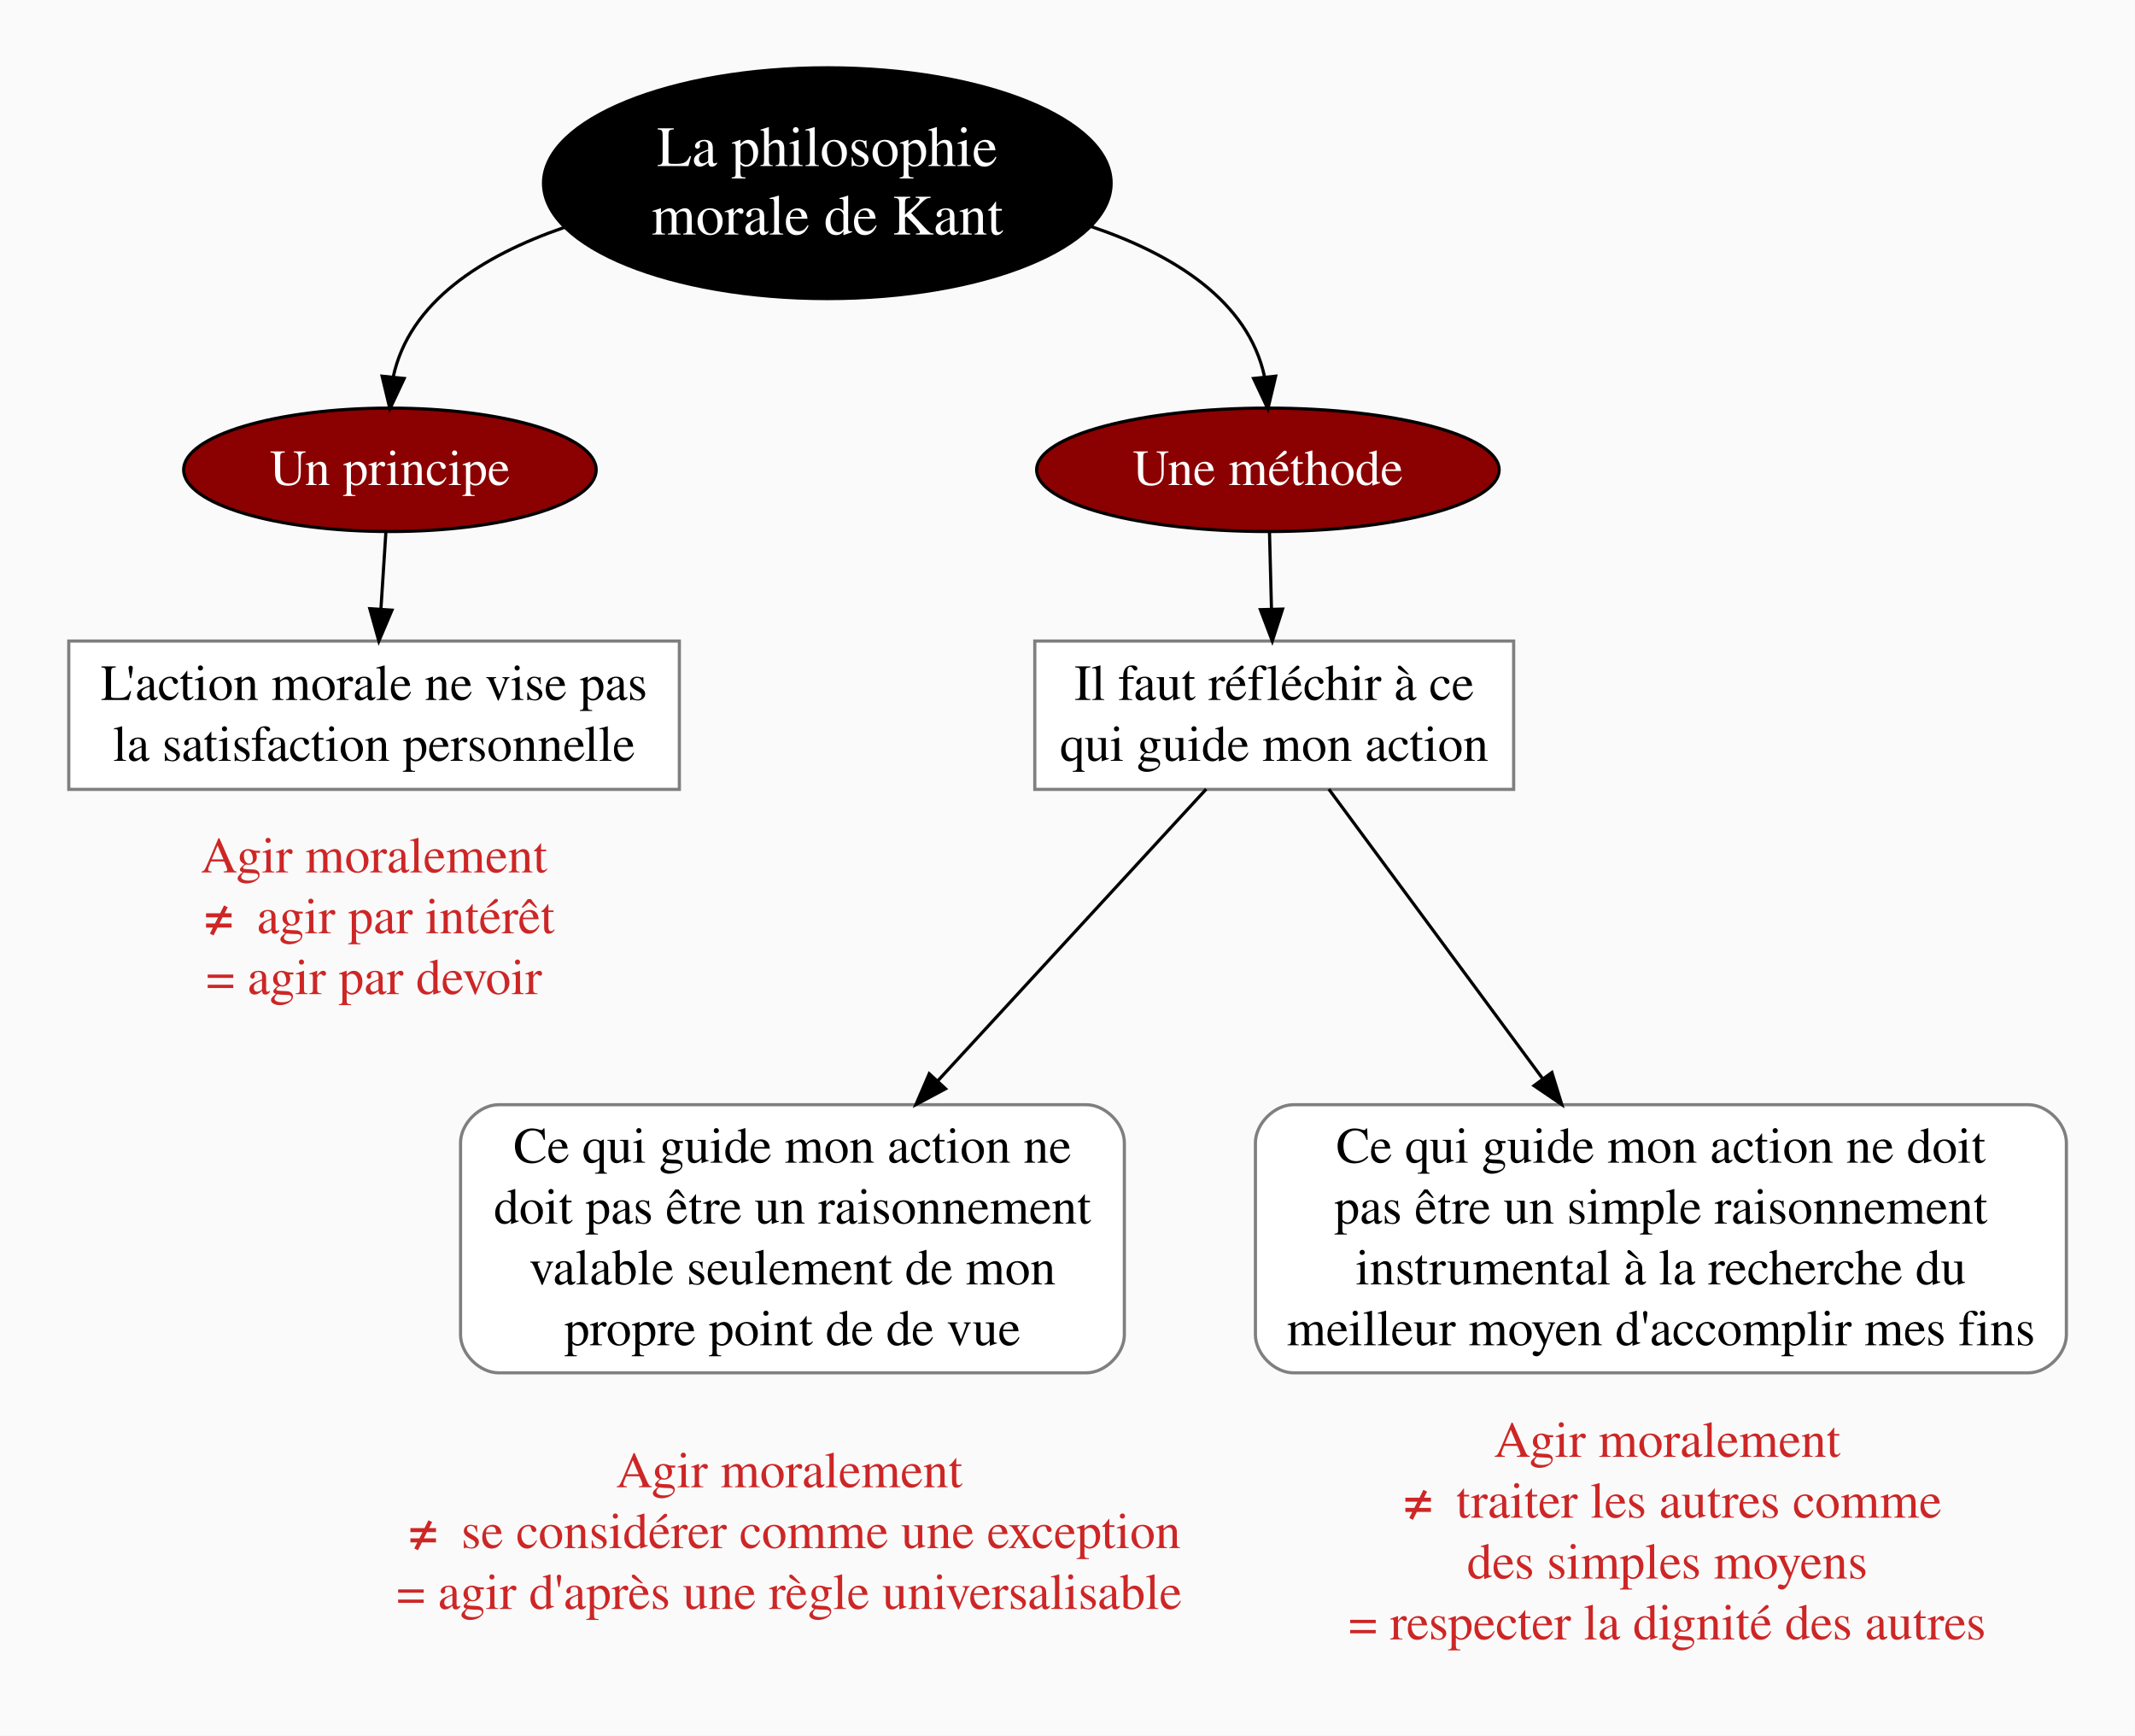
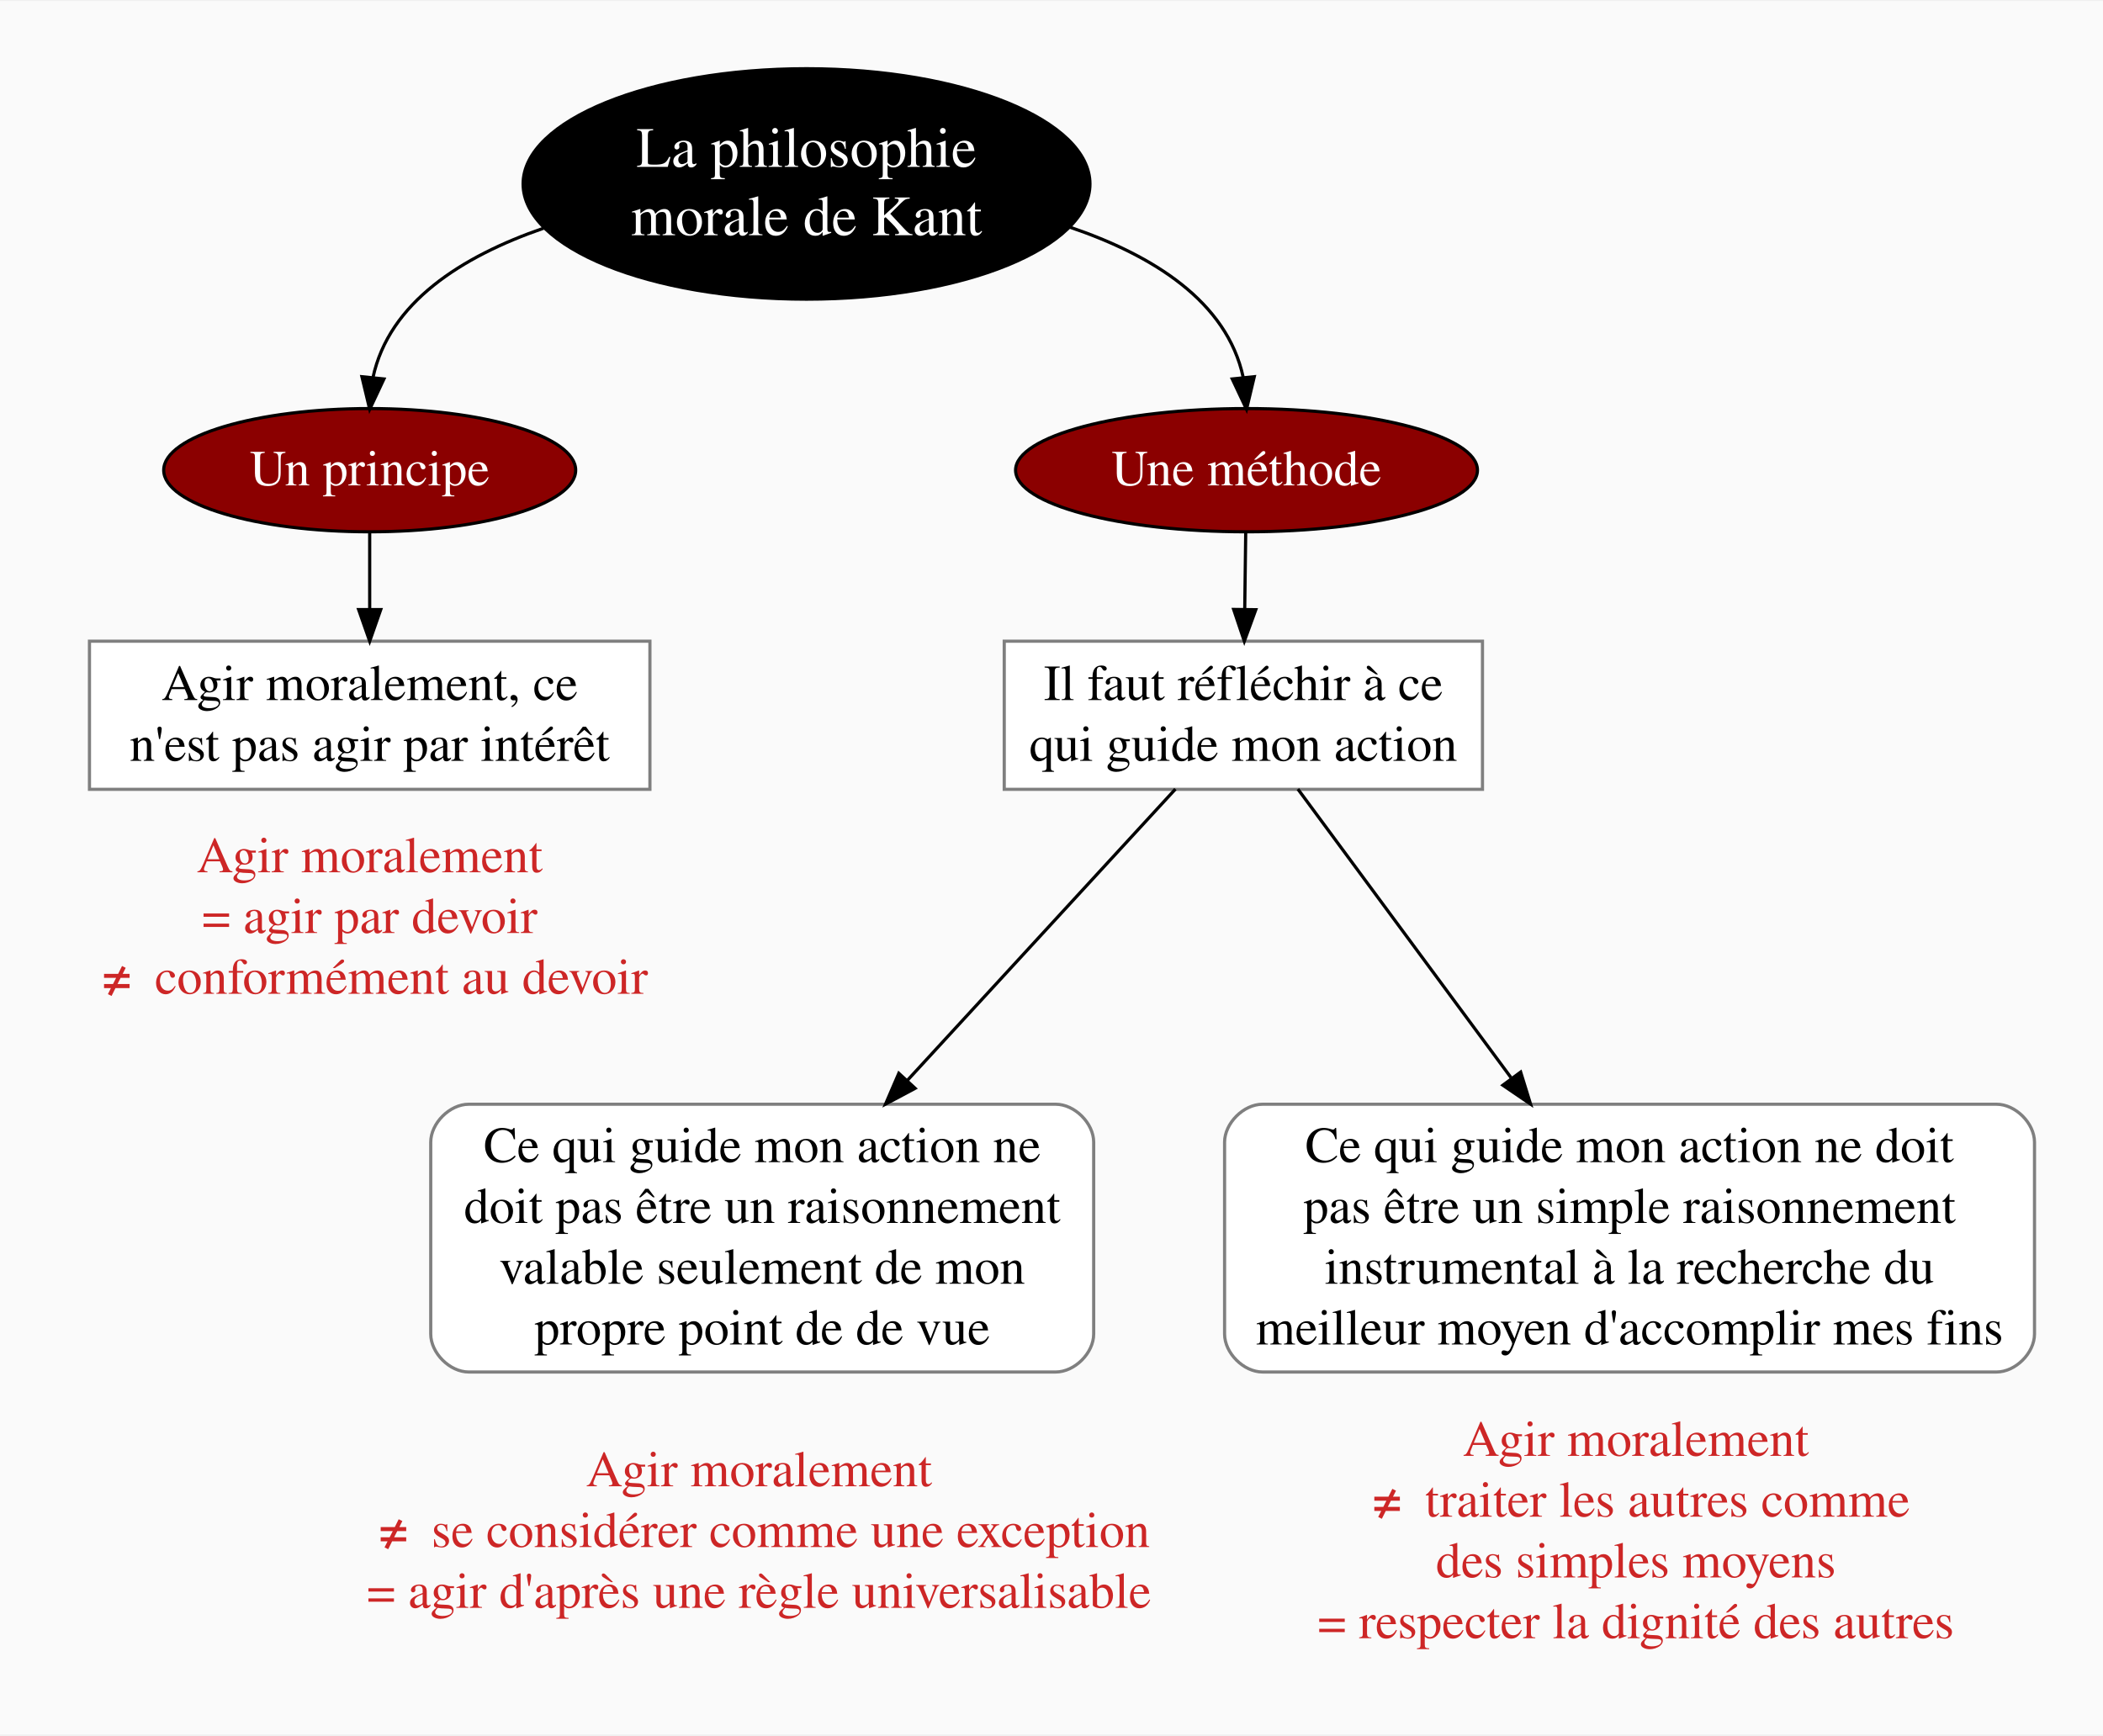
- <svg xmlns="http://www.w3.org/2000/svg" width="674pt" height="548pt" viewBox="0.00 0.00 673.58 547.67">
+ <svg xmlns="http://www.w3.org/2000/svg" width="664pt" height="548pt" viewBox="0.00 0.00 664.36 547.67">
  <g id="graph0" class="graph" transform="scale(1 1) rotate(0) translate(21.6 526.0743)">
-     <polygon fill="#fafafa" stroke="transparent" points="-21.6,21.6 -21.6,-526.074 651.976,-526.074 651.976,21.6 -21.6,21.6" />
+     <polygon fill="#fafafa" stroke="transparent" points="-21.6,21.6 -21.6,-526.074 642.755,-526.074 642.755,21.6 -21.6,21.6" />
    <g id="node1" class="node">
-       <ellipse fill="#000000" stroke="#000000" cx="239.41" cy="-468.271" rx="89.54" ry="36.409" />
-       <text text-anchor="middle" x="239.41" y="-473.671" font-family="Times,serif" font-size="18.00" fill="#ffffff">La philosophie</text>
-       <text text-anchor="middle" x="239.41" y="-452.07" font-family="Times,serif" font-size="18.00" fill="#ffffff">morale de Kant</text>
+       <ellipse fill="#000000" stroke="#000000" cx="233.19" cy="-468.271" rx="89.54" ry="36.409" />
+       <text text-anchor="middle" x="233.19" y="-473.671" font-family="Times,serif" font-size="18.00" fill="#ffffff">La philosophie</text>
+       <text text-anchor="middle" x="233.19" y="-452.07" font-family="Times,serif" font-size="18.00" fill="#ffffff">morale de Kant</text>
    </g>
    <g id="node2" class="node">
-       <ellipse fill="#8b0000" stroke="#000000" cx="101.41" cy="-377.833" rx="65.072" ry="19.47" />
-       <text text-anchor="middle" x="101.41" y="-373.033" font-family="Times,serif" font-size="16.00" fill="#ffffff">Un principe</text>
+       <ellipse fill="#8b0000" stroke="#000000" cx="95.19" cy="-377.833" rx="65.072" ry="19.47" />
+       <text text-anchor="middle" x="95.19" y="-373.033" font-family="Times,serif" font-size="16.00" fill="#ffffff">Un principe</text>
    </g>
    <g id="edge1" class="edge">
-       <path fill="none" stroke="#000000" d="M156.348,-454.283C130.547,-445.378 107.485,-430.821 102.434,-407.035" />
-       <polygon fill="#000000" stroke="#000000" points="105.914,-406.657 101.41,-397.067 98.95,-407.372 105.914,-406.657" />
+       <path fill="none" stroke="#000000" d="M150.127,-454.283C124.326,-445.378 101.264,-430.821 96.213,-407.035" />
+       <polygon fill="#000000" stroke="#000000" points="99.693,-406.657 95.19,-397.067 92.729,-407.372 99.693,-406.657" />
    </g>
    <g id="node3" class="node">
-       <ellipse fill="#8b0000" stroke="#000000" cx="378.41" cy="-377.833" rx="72.957" ry="19.47" />
-       <text text-anchor="middle" x="378.41" y="-373.033" font-family="Times,serif" font-size="16.00" fill="#ffffff">Une méthode</text>
+       <ellipse fill="#8b0000" stroke="#000000" cx="372.19" cy="-377.833" rx="72.957" ry="19.47" />
+       <text text-anchor="middle" x="372.19" y="-373.033" font-family="Times,serif" font-size="16.00" fill="#ffffff">Une méthode</text>
    </g>
    <g id="edge2" class="edge">
-       <path fill="none" stroke="#000000" d="M322.675,-454.584C348.809,-445.723 372.238,-431.137 377.37,-407.132" />
-       <polygon fill="#000000" stroke="#000000" points="380.864,-407.373 378.41,-397.067 373.901,-406.654 380.864,-407.373" />
+       <path fill="none" stroke="#000000" d="M316.454,-454.584C342.588,-445.723 366.017,-431.137 371.149,-407.132" />
+       <polygon fill="#000000" stroke="#000000" points="374.643,-407.373 372.19,-397.067 367.68,-406.654 374.643,-407.373" />
    </g>
    <g id="node4" class="node">
-       <polygon fill="#ffffff" stroke="#7f7f7f" points="192.731,-323.802 .089,-323.802 .089,-276.998 192.731,-276.998 192.731,-323.802" />
-       <text text-anchor="middle" x="96.41" y="-305.2" font-family="Times,serif" font-size="16.00" fill="#000000">L'action morale ne vise pas</text>
-       <text text-anchor="middle" x="96.41" y="-286" font-family="Times,serif" font-size="16.00" fill="#000000">la satisfaction personnelle</text>
+       <polygon fill="#ffffff" stroke="#7f7f7f" points="183.715,-323.802 6.664,-323.802 6.664,-276.998 183.715,-276.998 183.715,-323.802" />
+       <text text-anchor="middle" x="95.19" y="-305.2" font-family="Times,serif" font-size="16.00" fill="#000000">Agir moralement, ce</text>
+       <text text-anchor="middle" x="95.19" y="-286" font-family="Times,serif" font-size="16.00" fill="#000000">n'est pas agir par intérêt</text>
    </g>
    <g id="edge4" class="edge">
-       <path fill="none" stroke="#000000" d="M100.149,-358.294C99.673,-350.922 99.117,-342.31 98.581,-334.015" />
-       <polygon fill="#000000" stroke="#000000" points="102.058,-333.55 97.921,-323.797 95.073,-334.002 102.058,-333.55" />
+       <path fill="none" stroke="#000000" d="M95.19,-358.294C95.19,-350.922 95.19,-342.31 95.19,-334.015" />
+       <polygon fill="#000000" stroke="#000000" points="98.69,-333.797 95.19,-323.797 91.69,-333.797 98.69,-333.797" />
    </g>
    <g id="node5" class="node">
-       <polygon fill="#ffffff" stroke="#7f7f7f" points="455.95,-323.802 304.87,-323.802 304.87,-276.998 455.95,-276.998 455.95,-323.802" />
-       <text text-anchor="middle" x="380.41" y="-305.2" font-family="Times,serif" font-size="16.00" fill="#000000">Il faut réfléchir à ce</text>
-       <text text-anchor="middle" x="380.41" y="-286" font-family="Times,serif" font-size="16.00" fill="#000000">qui guide mon action</text>
+       <polygon fill="#ffffff" stroke="#7f7f7f" points="446.729,-323.802 295.65,-323.802 295.65,-276.998 446.729,-276.998 446.729,-323.802" />
+       <text text-anchor="middle" x="371.19" y="-305.2" font-family="Times,serif" font-size="16.00" fill="#000000">Il faut réfléchir à ce</text>
+       <text text-anchor="middle" x="371.19" y="-286" font-family="Times,serif" font-size="16.00" fill="#000000">qui guide mon action</text>
    </g>
    <g id="edge5" class="edge">
-       <path fill="none" stroke="#000000" d="M378.915,-358.294C379.106,-350.922 379.328,-342.31 379.542,-334.015" />
-       <polygon fill="#000000" stroke="#000000" points="383.047,-333.884 379.806,-323.797 376.049,-333.703 383.047,-333.884" />
+       <path fill="none" stroke="#000000" d="M371.937,-358.294C371.842,-350.922 371.731,-342.31 371.624,-334.015" />
+       <polygon fill="#000000" stroke="#000000" points="375.121,-333.751 371.492,-323.797 368.121,-333.841 375.121,-333.751" />
    </g>
    <g id="node8" class="node">
-       <path fill="#fafafa" stroke="transparent" d="M150.514,-269.001C150.514,-269.001 42.307,-269.001 42.307,-269.001 36.307,-269.001 30.307,-263.001 30.307,-257.001 30.307,-257.001 30.307,-215.799 30.307,-215.799 30.307,-209.799 36.307,-203.799 42.307,-203.799 42.307,-203.799 150.514,-203.799 150.514,-203.799 156.514,-203.799 162.514,-209.799 162.514,-215.799 162.514,-215.799 162.514,-257.001 162.514,-257.001 162.514,-263.001 156.514,-269.001 150.514,-269.001" />
-       <text text-anchor="middle" x="96.41" y="-250.8" font-family="Times,serif" font-size="16.00" fill="#cd2626">Agir moralement</text>
-       <text text-anchor="middle" x="96.41" y="-231.6" font-family="Times,serif" font-size="16.00" fill="#cd2626">≠ agir par intérêt</text>
-       <text text-anchor="middle" x="96.41" y="-212.4" font-family="Times,serif" font-size="16.00" fill="#cd2626">= agir par devoir</text>
+       <path fill="#fafafa" stroke="transparent" d="M178.569,-269.001C178.569,-269.001 11.81,-269.001 11.81,-269.001 5.81,-269.001 -.19,-263.001 -.19,-257.001 -.19,-257.001 -.19,-215.799 -.19,-215.799 -.19,-209.799 5.81,-203.799 11.81,-203.799 11.81,-203.799 178.569,-203.799 178.569,-203.799 184.569,-203.799 190.569,-209.799 190.569,-215.799 190.569,-215.799 190.569,-257.001 190.569,-257.001 190.569,-263.001 184.569,-269.001 178.569,-269.001" />
+       <text text-anchor="middle" x="95.19" y="-250.8" font-family="Times,serif" font-size="16.00" fill="#cd2626">Agir moralement</text>
+       <text text-anchor="middle" x="95.19" y="-231.6" font-family="Times,serif" font-size="16.00" fill="#cd2626">= agir par devoir</text>
+       <text text-anchor="middle" x="95.19" y="-212.4" font-family="Times,serif" font-size="16.00" fill="#cd2626">≠ conformément au devoir</text>
    </g>
    <g id="node6" class="node">
-       <path fill="#ffffff" stroke="#7f7f7f" d="M321.127,-177.5C321.127,-177.5 135.693,-177.5 135.693,-177.5 129.693,-177.5 123.693,-171.5 123.693,-165.5 123.693,-165.5 123.693,-104.9 123.693,-104.9 123.693,-98.9 129.693,-92.9 135.693,-92.9 135.693,-92.9 321.127,-92.9 321.127,-92.9 327.127,-92.9 333.127,-98.9 333.127,-104.9 333.127,-104.9 333.127,-165.5 333.127,-165.5 333.127,-171.5 327.127,-177.5 321.127,-177.5" />
-       <text text-anchor="middle" x="228.41" y="-159.2" font-family="Times,serif" font-size="16.00" fill="#000000">Ce qui guide mon action ne</text>
-       <text text-anchor="middle" x="228.41" y="-140" font-family="Times,serif" font-size="16.00" fill="#000000">doit pas être un raisonnement</text>
-       <text text-anchor="middle" x="228.41" y="-120.8" font-family="Times,serif" font-size="16.00" fill="#000000">valable seulement de mon</text>
-       <text text-anchor="middle" x="228.41" y="-101.6" font-family="Times,serif" font-size="16.00" fill="#000000">propre point de de vue</text>
+       <path fill="#ffffff" stroke="#7f7f7f" d="M311.907,-177.5C311.907,-177.5 126.473,-177.5 126.473,-177.5 120.473,-177.5 114.473,-171.5 114.473,-165.5 114.473,-165.5 114.473,-104.9 114.473,-104.9 114.473,-98.9 120.473,-92.9 126.473,-92.9 126.473,-92.9 311.907,-92.9 311.907,-92.9 317.907,-92.9 323.907,-98.9 323.907,-104.9 323.907,-104.9 323.907,-165.5 323.907,-165.5 323.907,-171.5 317.907,-177.5 311.907,-177.5" />
+       <text text-anchor="middle" x="219.19" y="-159.2" font-family="Times,serif" font-size="16.00" fill="#000000">Ce qui guide mon action ne</text>
+       <text text-anchor="middle" x="219.19" y="-140" font-family="Times,serif" font-size="16.00" fill="#000000">doit pas être un raisonnement</text>
+       <text text-anchor="middle" x="219.19" y="-120.8" font-family="Times,serif" font-size="16.00" fill="#000000">valable seulement de mon</text>
+       <text text-anchor="middle" x="219.19" y="-101.6" font-family="Times,serif" font-size="16.00" fill="#000000">propre point de de vue</text>
    </g>
    <g id="edge7" class="edge">
-       <path fill="none" stroke="#000000" d="M358.955,-277.081C337.077,-253.304 302.454,-215.674 274.361,-185.141" />
-       <polygon fill="#000000" stroke="#000000" points="276.717,-182.533 267.371,-177.544 271.566,-187.273 276.717,-182.533" />
+       <path fill="none" stroke="#000000" d="M349.734,-277.081C327.856,-253.304 293.233,-215.674 265.14,-185.141" />
+       <polygon fill="#000000" stroke="#000000" points="267.497,-182.533 258.15,-177.544 262.345,-187.273 267.497,-182.533" />
    </g>
    <g id="node7" class="node">
-       <path fill="#ffffff" stroke="#7f7f7f" d="M618.342,-177.5C618.342,-177.5 386.479,-177.5 386.479,-177.5 380.479,-177.5 374.479,-171.5 374.479,-165.5 374.479,-165.5 374.479,-104.9 374.479,-104.9 374.479,-98.9 380.479,-92.9 386.479,-92.9 386.479,-92.9 618.342,-92.9 618.342,-92.9 624.342,-92.9 630.342,-98.9 630.342,-104.9 630.342,-104.9 630.342,-165.5 630.342,-165.5 630.342,-171.5 624.342,-177.5 618.342,-177.5" />
-       <text text-anchor="middle" x="502.41" y="-159.2" font-family="Times,serif" font-size="16.00" fill="#000000">Ce qui guide mon action ne doit</text>
-       <text text-anchor="middle" x="502.41" y="-140" font-family="Times,serif" font-size="16.00" fill="#000000">pas être un simple raisonnement</text>
-       <text text-anchor="middle" x="502.41" y="-120.8" font-family="Times,serif" font-size="16.00" fill="#000000">instrumental à la recherche du</text>
-       <text text-anchor="middle" x="502.41" y="-101.6" font-family="Times,serif" font-size="16.00" fill="#000000">meilleur moyen d'accomplir mes fins</text>
+       <path fill="#ffffff" stroke="#7f7f7f" d="M609.121,-177.5C609.121,-177.5 377.258,-177.5 377.258,-177.5 371.258,-177.5 365.258,-171.5 365.258,-165.5 365.258,-165.5 365.258,-104.9 365.258,-104.9 365.258,-98.9 371.258,-92.9 377.258,-92.9 377.258,-92.9 609.121,-92.9 609.121,-92.9 615.121,-92.9 621.121,-98.9 621.121,-104.9 621.121,-104.9 621.121,-165.5 621.121,-165.5 621.121,-171.5 615.121,-177.5 609.121,-177.5" />
+       <text text-anchor="middle" x="493.19" y="-159.2" font-family="Times,serif" font-size="16.00" fill="#000000">Ce qui guide mon action ne doit</text>
+       <text text-anchor="middle" x="493.19" y="-140" font-family="Times,serif" font-size="16.00" fill="#000000">pas être un simple raisonnement</text>
+       <text text-anchor="middle" x="493.19" y="-120.8" font-family="Times,serif" font-size="16.00" fill="#000000">instrumental à la recherche du</text>
+       <text text-anchor="middle" x="493.19" y="-101.6" font-family="Times,serif" font-size="16.00" fill="#000000">meilleur moyen d'accomplir mes fins</text>
    </g>
    <g id="edge8" class="edge">
-       <path fill="none" stroke="#000000" d="M397.631,-277.081C415.042,-253.505 442.51,-216.311 464.955,-185.918" />
-       <polygon fill="#000000" stroke="#000000" points="468.014,-187.667 471.14,-177.544 462.384,-183.509 468.014,-187.667" />
+       <path fill="none" stroke="#000000" d="M388.411,-277.081C405.821,-253.505 433.289,-216.311 455.734,-185.918" />
+       <polygon fill="#000000" stroke="#000000" points="458.794,-187.667 461.919,-177.544 453.163,-183.509 458.794,-187.667" />
    </g>
    <g id="node9" class="node">
-       <path fill="#fafafa" stroke="transparent" d="M355.883,-75.001C355.883,-75.001 98.938,-75.001 98.938,-75.001 92.938,-75.001 86.938,-69.001 86.938,-63.001 86.938,-63.001 86.938,-21.799 86.938,-21.799 86.938,-15.799 92.938,-9.799 98.938,-9.799 98.938,-9.799 355.883,-9.799 355.883,-9.799 361.883,-9.799 367.883,-15.799 367.883,-21.799 367.883,-21.799 367.883,-63.001 367.883,-63.001 367.883,-69.001 361.883,-75.001 355.883,-75.001" />
-       <text text-anchor="middle" x="227.41" y="-56.8" font-family="Times,serif" font-size="16.00" fill="#cd2626">Agir moralement</text>
-       <text text-anchor="middle" x="227.41" y="-37.6" font-family="Times,serif" font-size="16.00" fill="#cd2626">≠ se considérer comme une exception</text>
-       <text text-anchor="middle" x="227.41" y="-18.4" font-family="Times,serif" font-size="16.00" fill="#cd2626">= agir d'après une règle universalisable</text>
+       <path fill="#fafafa" stroke="transparent" d="M346.662,-75.001C346.662,-75.001 89.717,-75.001 89.717,-75.001 83.717,-75.001 77.717,-69.001 77.717,-63.001 77.717,-63.001 77.717,-21.799 77.717,-21.799 77.717,-15.799 83.717,-9.799 89.717,-9.799 89.717,-9.799 346.662,-9.799 346.662,-9.799 352.662,-9.799 358.662,-15.799 358.662,-21.799 358.662,-21.799 358.662,-63.001 358.662,-63.001 358.662,-69.001 352.662,-75.001 346.662,-75.001" />
+       <text text-anchor="middle" x="218.19" y="-56.8" font-family="Times,serif" font-size="16.00" fill="#cd2626">Agir moralement</text>
+       <text text-anchor="middle" x="218.19" y="-37.6" font-family="Times,serif" font-size="16.00" fill="#cd2626">≠ se considérer comme une exception</text>
+       <text text-anchor="middle" x="218.19" y="-18.4" font-family="Times,serif" font-size="16.00" fill="#cd2626">= agir d'après une règle universalisable</text>
    </g>
    <g id="node10" class="node">
-       <path fill="#fafafa" stroke="transparent" d="M602.282,-84.7C602.282,-84.7 406.539,-84.7 406.539,-84.7 400.539,-84.7 394.539,-78.7 394.539,-72.7 394.539,-72.7 394.539,-12.1 394.539,-12.1 394.539,-6.1 400.539,-.1 406.539,-.1 406.539,-.1 602.282,-.1 602.282,-.1 608.282,-.1 614.282,-6.1 614.282,-12.1 614.282,-12.1 614.282,-72.7 614.282,-72.7 614.282,-78.7 608.282,-84.7 602.282,-84.7" />
-       <text text-anchor="middle" x="504.41" y="-66.4" font-family="Times,serif" font-size="16.00" fill="#cd2626">Agir moralement</text>
-       <text text-anchor="middle" x="504.41" y="-47.2" font-family="Times,serif" font-size="16.00" fill="#cd2626">≠ traiter les autres comme</text>
-       <text text-anchor="middle" x="504.41" y="-28" font-family="Times,serif" font-size="16.00" fill="#cd2626">des simples moyens</text>
-       <text text-anchor="middle" x="504.41" y="-8.8" font-family="Times,serif" font-size="16.00" fill="#cd2626">= respecter la dignité des autres</text>
+       <path fill="#fafafa" stroke="transparent" d="M593.061,-84.7C593.061,-84.7 397.318,-84.7 397.318,-84.7 391.318,-84.7 385.318,-78.7 385.318,-72.7 385.318,-72.7 385.318,-12.1 385.318,-12.1 385.318,-6.1 391.318,-.1 397.318,-.1 397.318,-.1 593.061,-.1 593.061,-.1 599.061,-.1 605.061,-6.1 605.061,-12.1 605.061,-12.1 605.061,-72.7 605.061,-72.7 605.061,-78.7 599.061,-84.7 593.061,-84.7" />
+       <text text-anchor="middle" x="495.19" y="-66.4" font-family="Times,serif" font-size="16.00" fill="#cd2626">Agir moralement</text>
+       <text text-anchor="middle" x="495.19" y="-47.2" font-family="Times,serif" font-size="16.00" fill="#cd2626">≠ traiter les autres comme</text>
+       <text text-anchor="middle" x="495.19" y="-28" font-family="Times,serif" font-size="16.00" fill="#cd2626">des simples moyens</text>
+       <text text-anchor="middle" x="495.19" y="-8.8" font-family="Times,serif" font-size="16.00" fill="#cd2626">= respecter la dignité des autres</text>
    </g>
  </g>
</svg>
